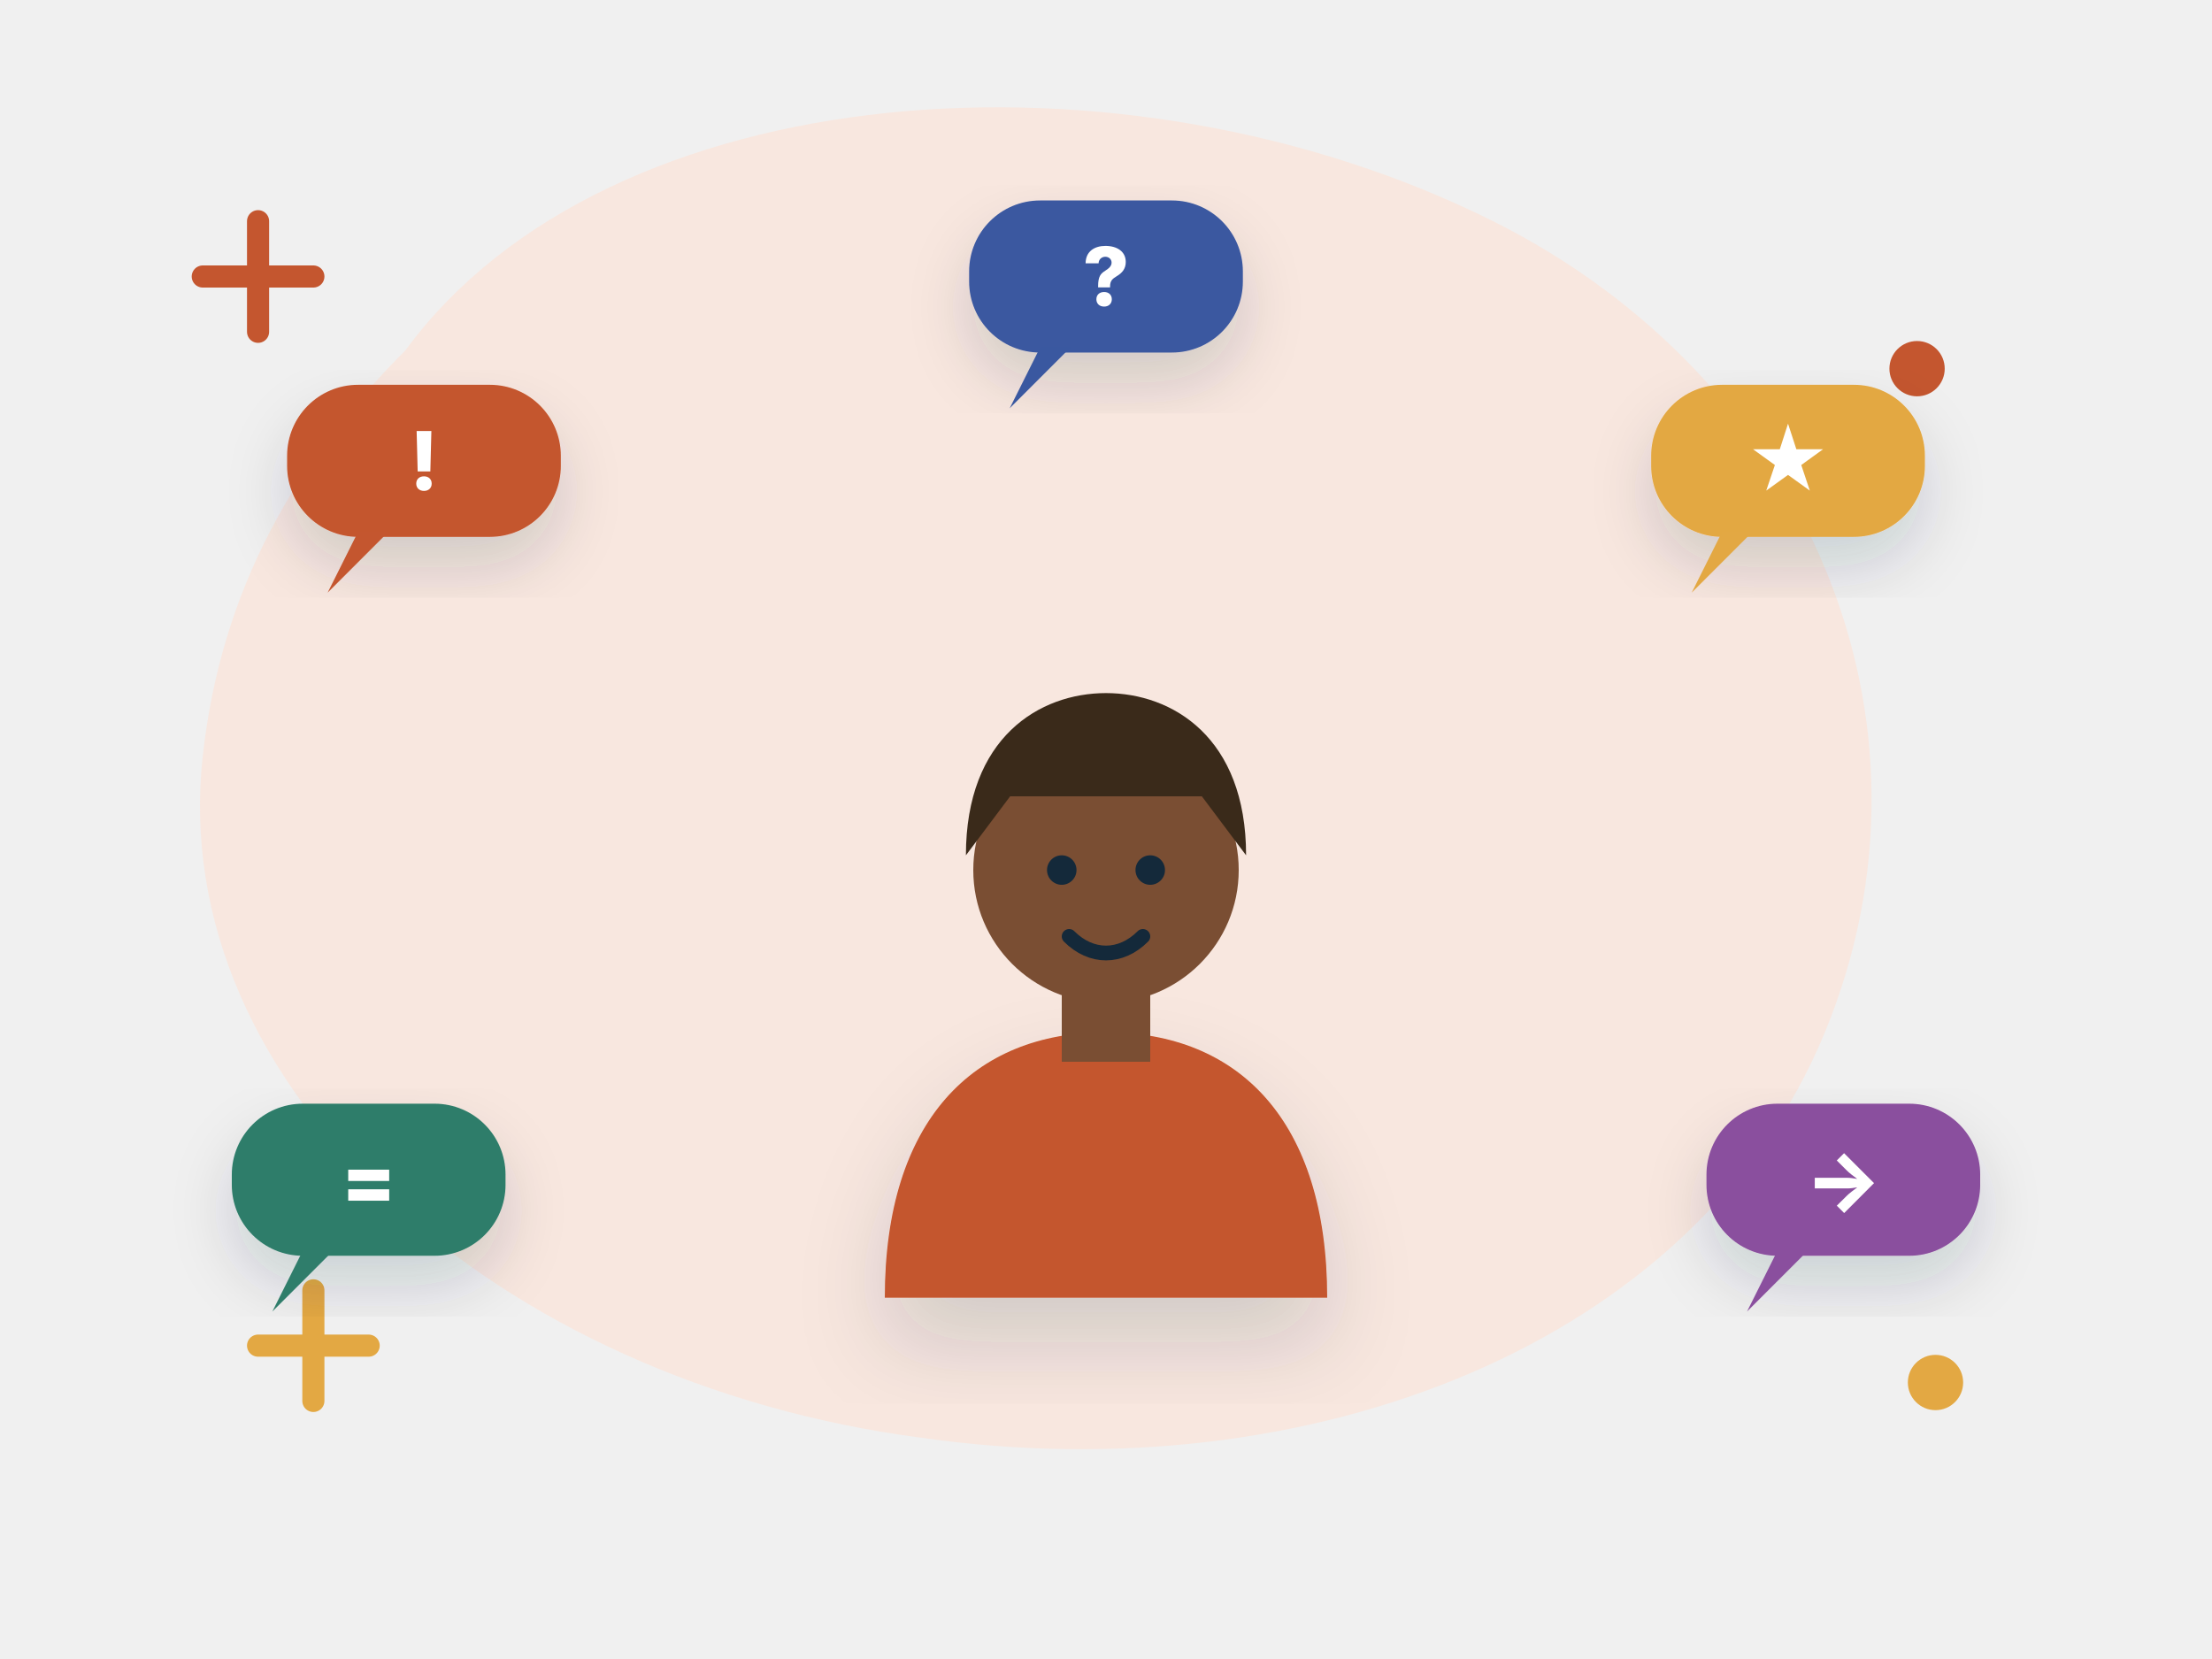
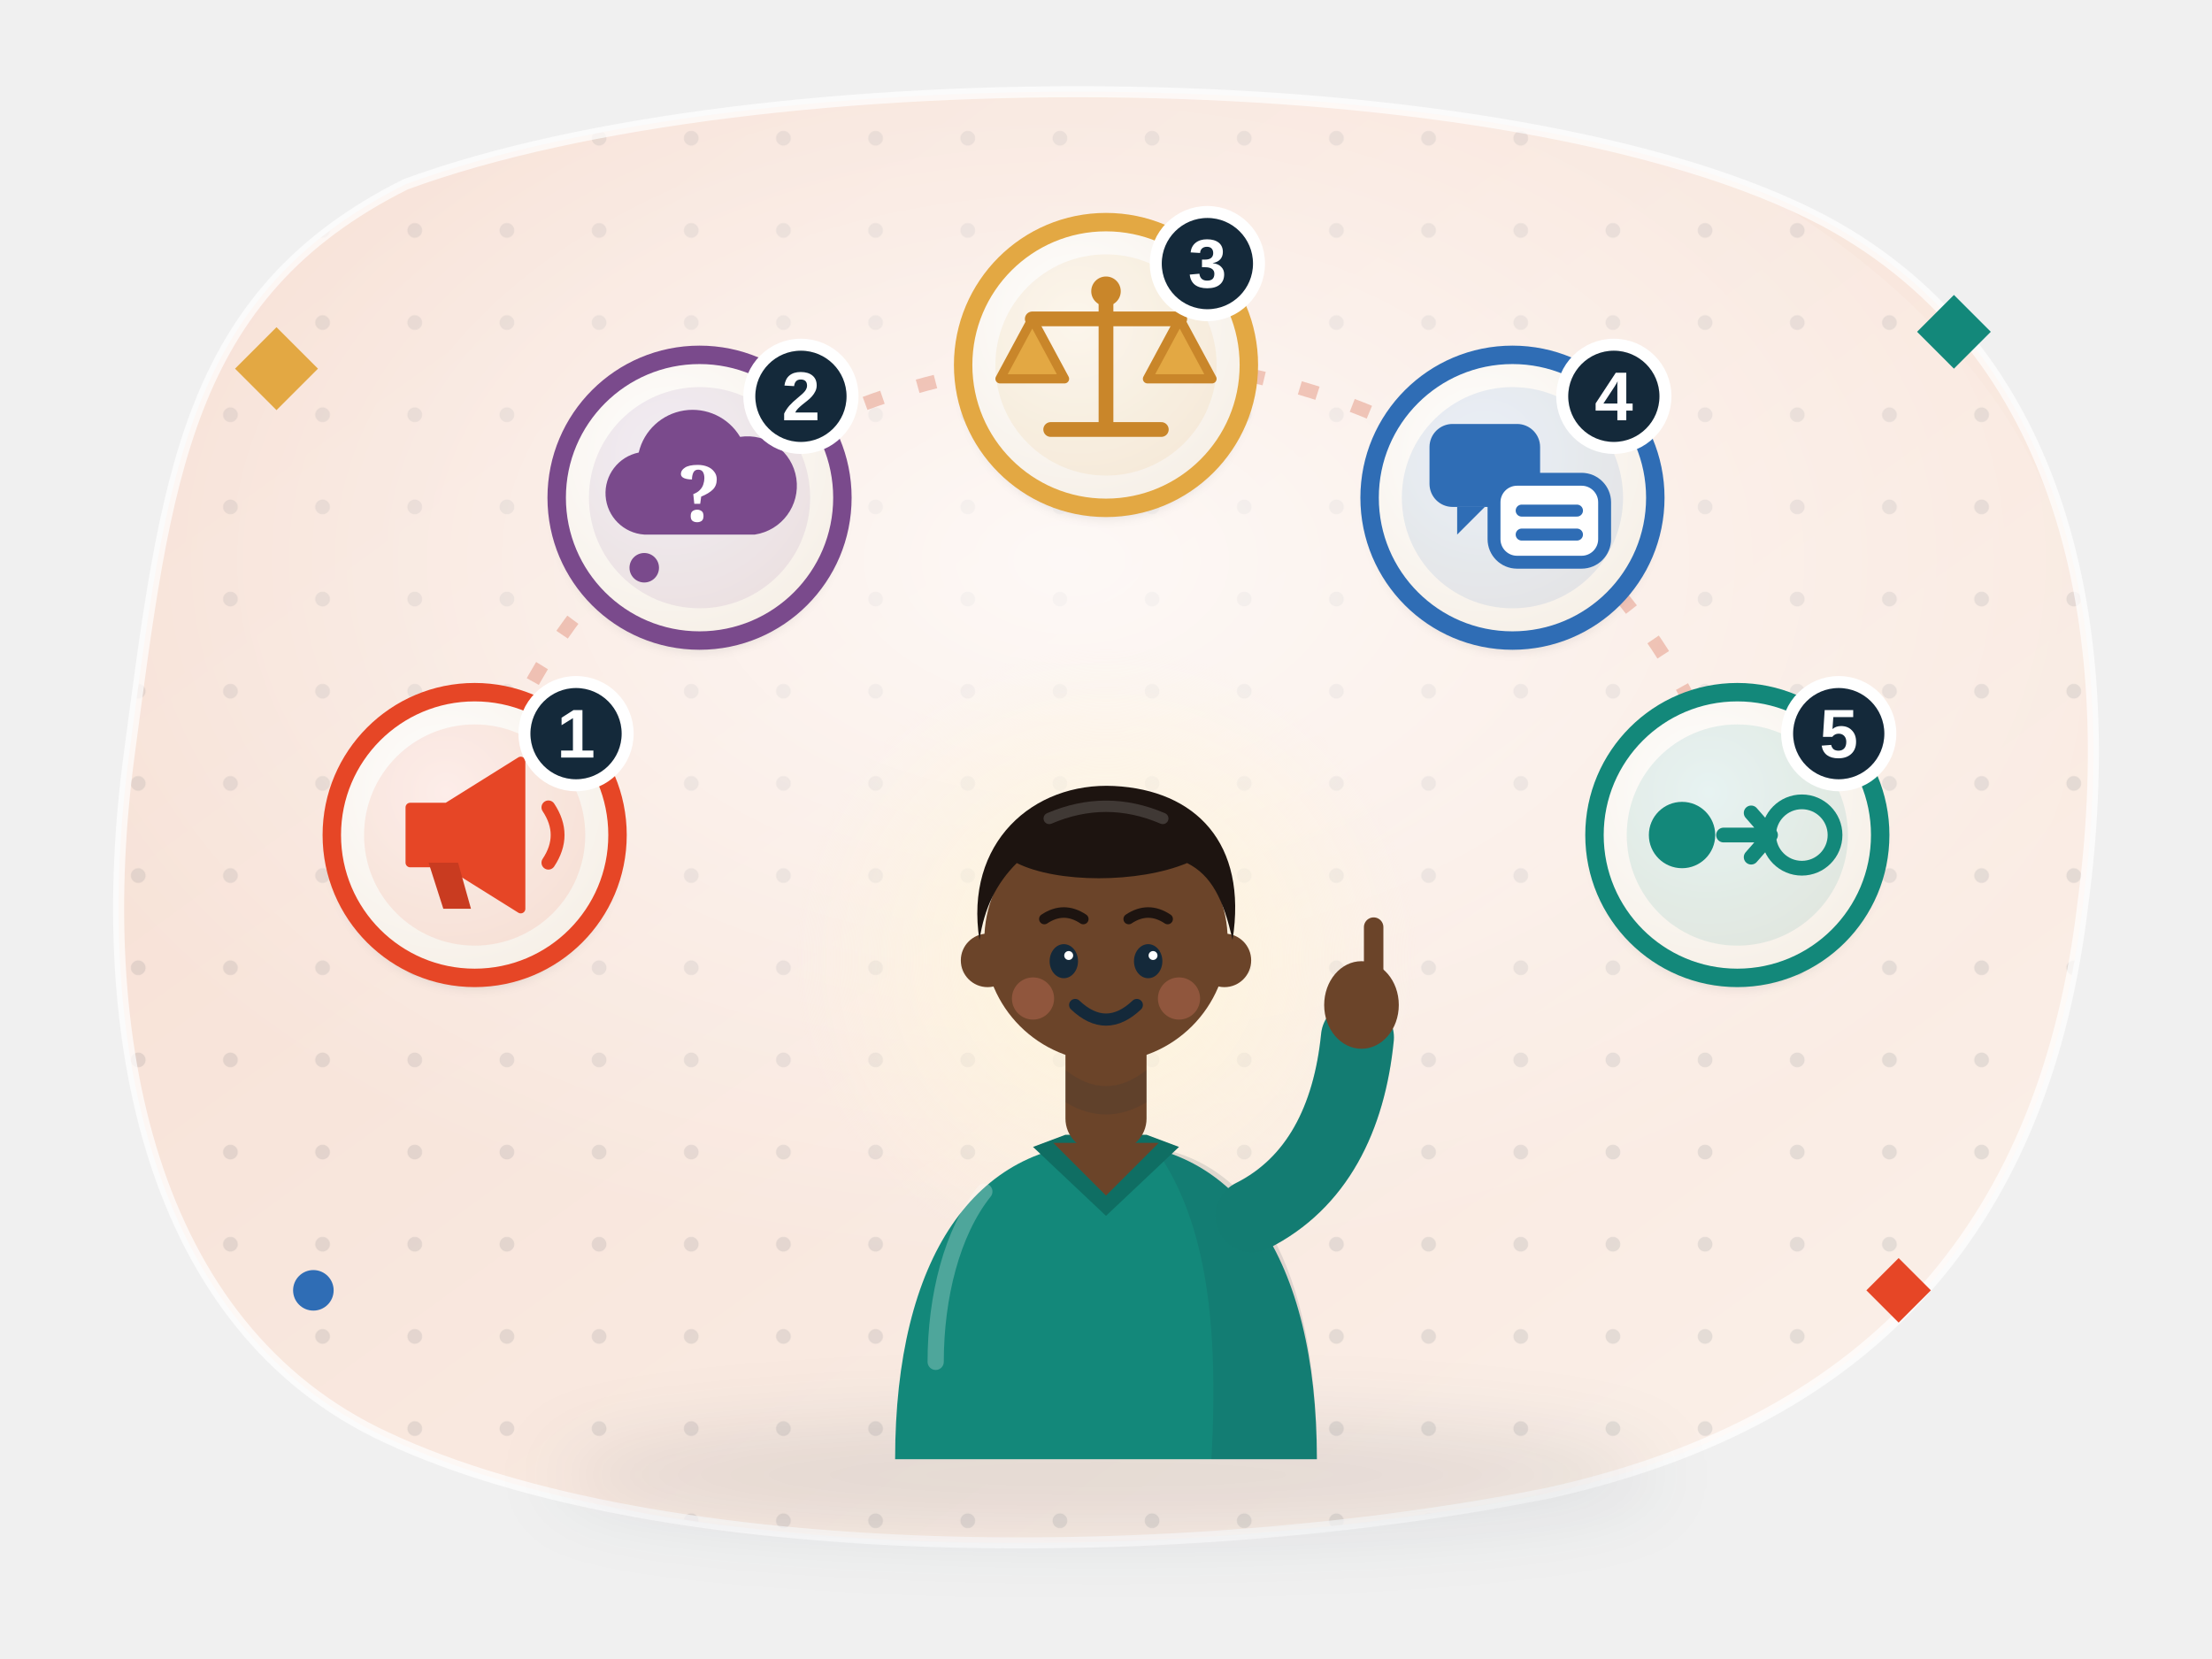
- <svg xmlns="http://www.w3.org/2000/svg" viewBox="0 0 240 180" fill="none" role="img" aria-label="Five function badges around a speaker">
-   <style>.fl{animation:fl 5s ease-in-out infinite;transform-box:fill-box;transform-origin:center}.f2{animation-delay:-1.7s}.f3{animation-delay:-3.3s}
- .tw{animation:tw 2.8s ease-in-out infinite;transform-box:fill-box;transform-origin:center}.t2{animation-delay:-1.4s}.t3{animation-delay:-.7s}
- .sp{animation:sp 9s linear infinite;transform-box:fill-box;transform-origin:center}.pu{animation:pu 2.2s ease-in-out infinite;transform-box:fill-box;transform-origin:center}
- .dr{stroke-dasharray:6 8;animation:dr 1.6s linear infinite}.bl{animation:bl 1.8s steps(1) infinite}.b2{animation-delay:-.6s}.b3{animation-delay:-1.2s}
- .sw{animation:sw 3s ease-in-out infinite;transform-box:fill-box;transform-origin:bottom center}
- .wv{animation:wv 2.7s ease-out infinite;opacity:.8;transform-box:fill-box;transform-origin:left center}.w2{animation-delay:.9s}.w3{animation-delay:1.8s}
- .ri{animation:ri 6s ease-in-out infinite;transform-box:fill-box;transform-origin:center}.r2{animation-delay:-2s}.r3{animation-delay:-4s}
- .eq{animation:eq 1.2s ease-in-out infinite;transform-box:fill-box;transform-origin:bottom}.e2{animation-delay:-.3s}.e3{animation-delay:-.6s}.e4{animation-delay:-.9s}
- .pb{animation:pb 8s linear infinite;transform-box:fill-box;transform-origin:left}
- @keyframes fl{0%,100%{transform:translateY(0)}50%{transform:translateY(-6px)}}@keyframes tw{0%,100%{opacity:.3;transform:scale(.7)}50%{opacity:1;transform:scale(1.05)}}
- @keyframes sp{to{transform:rotate(360deg)}}@keyframes pu{0%,100%{transform:scale(1)}15%{transform:scale(1.12)}30%{transform:scale(1)}}
- @keyframes dr{to{stroke-dashoffset:-28}}@keyframes bl{0%,100%{opacity:1}50%{opacity:.25}}@keyframes sw{50%{transform:rotate(6deg)}}
- @keyframes wv{0%{opacity:0;transform:scale(.6)}25%{opacity:.9}100%{opacity:0;transform:scale(1.4)}}
- @keyframes ri{0%{opacity:0;transform:translateY(8px)}20%,70%{opacity:.85}100%{opacity:0;transform:translateY(-22px)}}
- @keyframes eq{0%,100%{transform:scaleY(.35)}50%{transform:scaleY(1)}}@keyframes pb{from{transform:scaleX(.05)}to{transform:scaleX(1)}}
- @media (prefers-reduced-motion:reduce){*{animation:none!important}}</style>
+ <svg xmlns="http://www.w3.org/2000/svg" viewBox="0 0 240 180" fill="none" role="img" aria-label="A speaker raises a hand under an arc of five numbered function badges: persuade with a megaphone, speculate with a question cloud, evaluate with scales, rephrase with two speech bubbles, and cause and effect with an arrow">
+   <style>
+ .pd3-tw { animation: pd3-tw 3.2s ease-in-out infinite; transform-box: fill-box; transform-origin: center; }
+ @keyframes pd3-tw { 0%, 100% { opacity: .35; transform: scale(.6); } 50% { opacity: 1; transform: scale(1); } }
+ .pd3-fl { animation: pd3-fl 6s ease-in-out infinite; }
+ .pd3-fl2 { animation: pd3-fl 7s ease-in-out -3.5s infinite; }
+ @keyframes pd3-fl { 50% { transform: translateY(-3px); } }
+ .pd3-flow { stroke-dasharray: 3 4; animation: pd3-flow 1.4s linear infinite; }
+ @keyframes pd3-flow { to { stroke-dashoffset: -14; } }
+ 
+ @media (prefers-reduced-motion: reduce) { * { animation: none !important; } }
+ </style>
  <defs>
-     <filter id="s" x="-30%" y="-30%" width="160%" height="170%">
-       <feDropShadow dx="0" dy="6" stdDeviation="6" flood-color="#14293a" flood-opacity=".16" />
+     <linearGradient id="pd3-bg" x1="0" y1="0" x2="1" y2="1">
+       <stop offset="0" stop-color="#f6ddd1" />
+       <stop offset="1" stop-color="#fbf1ea" />
+     </linearGradient>
+     <clipPath id="pd3-clip">
+       <path d="M44 20C82 6 164 6 198 24c26 14 32 44 28 74-4 34-22 56-58 64-40 8-96 8-126-6C16 144 10 112 14 82c4-30 6-50 30-62z" />
+     </clipPath>
+     <pattern id="pd3-dots" width="10" height="10" patternUnits="userSpaceOnUse">
+       <circle cx="5" cy="5" r="0.8" fill="#14293a" fill-opacity="0.09" />
+     </pattern>
+     <radialGradient id="pd3-glow" cx=".5" cy=".42" r=".55">
+       <stop offset="0" stop-color="#fff" stop-opacity=".75" />
+       <stop offset="1" stop-color="#fff" stop-opacity="0" />
+     </radialGradient>
+     <filter id="pd3-sh" x="-25%" y="-25%" width="150%" height="170%">
+       <feDropShadow dx="0" dy="4" stdDeviation="4" flood-color="#14293a" flood-opacity=".16" />
+       <feDropShadow dx="0" dy="1" stdDeviation=".6" flood-color="#14293a" flood-opacity=".12" />
    </filter>
+     <filter id="pd3-sh2" x="-30%" y="-30%" width="160%" height="170%">
+       <feDropShadow dx="0" dy="2" stdDeviation="2" flood-color="#14293a" flood-opacity=".18" />
+     </filter>
+     <filter id="pd3-blur" x="-20%" y="-60%" width="140%" height="220%">
+       <feGaussianBlur stdDeviation="4" />
+     </filter>
+     <linearGradient id="pd3-paper" x1="0" y1="0" x2="0" y2="1">
+       <stop offset="0" stop-color="#fff" />
+       <stop offset="1" stop-color="#fbf7ef" />
+     </linearGradient>
+     <linearGradient id="pd3-shine" x1="0" y1="0" x2="0" y2="1">
+       <stop offset="0" stop-color="#fff" stop-opacity=".55" />
+       <stop offset="1" stop-color="#fff" stop-opacity="0" />
+     </linearGradient>
+     <radialGradient id="pd3-node" cx="0.4" cy="0.35" r="0.7">
+       <stop offset="0" stop-color="#fff" />
+       <stop offset="1" stop-color="#f6efe6" />
+     </radialGradient>
+     <radialGradient id="pd3-halo" cx="0.5" cy="0.5" r="0.5">
+       <stop offset="0" stop-color="#fff6dc" />
+       <stop offset="1" stop-color="#fff6dc00" />
+     </radialGradient>
  </defs>
-   <path transform="scale(1.0 1.0)" d="M44 38c22-30 78-34 118-14 34 17 50 54 36 88-14 34-56 50-98 44C54 150 18 118 22 82c2-18 10-32 22-44z" fill="#f8e7df" />
-   <path class="tw" d="M22 30h12m-6-6v12" stroke="#c4562f" stroke-width="2.4" stroke-linecap="round" />
-   <circle class="tw t2" cx="210" cy="150" r="3" fill="#e3a843" />
-   <circle class="tw" cx="208" cy="40" r="3" fill="#c4562f" />
-   <path class="tw t2" d="M28 146h12m-6-6v12" stroke="#e3a843" stroke-width="2.4" stroke-linecap="round" />
-   <g transform="translate(120 104) scale(0.8)">
-     <path d="M-30 46c0-24 12-36 30-36s30 12 30 36z" fill="#c4562f" filter="url(#s)" />
-     <rect x="-6" y="2" width="12" height="12" fill="#7a4e33" />
-     <circle cx="0" cy="-12" r="18" fill="#7a4e33" />
-     <path d="M-19-14c0-16 10-22 19-22s19 6 19 22l-6-8h-26z" fill="#3a2a1a" />
-     <circle cx="-6" cy="-12" r="2" fill="#14293a" />
-     <circle cx="6" cy="-12" r="2" fill="#14293a" />
-     <path d="M-5-3c3 3 7 3 10 0" stroke="#14293a" stroke-width="2" fill="none" stroke-linecap="round" />
+   <path d="M44 20C82 6 164 6 198 24c26 14 32 44 28 74-4 34-22 56-58 64-40 8-96 8-126-6C16 144 10 112 14 82c4-30 6-50 30-62z" fill="url(#pd3-bg)" />
+   <g clip-path="url(#pd3-clip)">
+     <rect width="240" height="180" fill="url(#pd3-dots)" />
+     <ellipse cx="116" cy="72" rx="110" ry="70" fill="url(#pd3-glow)" />
  </g>
-   <g class="fl">
-     <g transform="translate(46 50) scale(0.55)">
-       <rect x="-27.0" y="-15.0" width="54" height="30" rx="14" fill="#c4562f" filter="url(#s)" />
-       <path d="M-13.0 14.0l-6 12 12-12z" fill="#c4562f" />
-       <text x="0" y="5.76" font-family="Inter,Arial,sans-serif" font-size="16" font-weight="800" fill="#fff" text-anchor="middle">!</text>
+   <path d="M44 20C82 6 164 6 198 24c26 14 32 44 28 74-4 34-22 56-58 64-40 8-96 8-126-6C16 144 10 112 14 82c4-30 6-50 30-62z" fill="none" stroke="#fff" stroke-opacity=".7" stroke-width="1.2" />
+   <ellipse cx="120" cy="160" rx="60" ry="6" fill="#14293a" opacity=".1" filter="url(#pd3-blur)" />
+   <path d="M51.4 90.7A70 64.4 0 0 1 188.6 90.7" stroke="#d4583a" stroke-opacity=".3" stroke-width="1.5" stroke-dasharray="2 4" fill="none" />
+   <circle cx="120" cy="104" r="34" fill="url(#pd3-halo)" />
+   <g transform="translate(120 102) scale(.88)">
+     <path d="M-26 64C-26 39-16 25 0 25C16 25 26 39 26 64z" fill="#13887a" />
+     <path d="M6 25.6C18 27.5 26 40 26 64H13C14 46 12 34 6 25.6z" fill="#14293a" opacity=".12" />
+     <path d="M-15 31C-19 36-21 44-21 52" stroke="#fff" stroke-opacity=".25" stroke-width="2" stroke-linecap="round" fill="none" />
+     <path d="M-9 25.5L0 34L9 25.5L5 24H-5z" fill="#0f6e63" />
+     <rect x="-5" y="9" width="10" height="17" rx="4" fill="#6b4429" />
+     <path d="M-6.5 25L0 31.5L6.5 25z" fill="#6b4429" />
+     <path d="M-5 16q5 4 10 0v4q-5 3-10 0z" fill="#14293a" opacity=".12" />
+     <circle cx="-14.6" cy="2.5" r="3.3" fill="#6b4429" />
+     <circle cx="14.6" cy="2.5" r="3.3" fill="#6b4429" />
+     <circle r="15" fill="#6b4429" />
+     <path d="M-15.6 0C-17.5-12-9-19.5 1-19C11-18.5 17.5-12 15.6 0C14.5-5 13-8 10-9.5C4-7-6-7-11-9.5C-13.5-7-15-4-15.6 0z" fill="#1d1410" />
+     <path d="M-7-15q7-3 14 0" stroke="#fff" stroke-opacity=".16" stroke-width="1.4" fill="none" stroke-linecap="round" />
+     <g>
+       <ellipse cx="-5.2" cy="2.6" rx="1.75" ry="2.1" fill="#14293a" />
+       <ellipse cx="5.2" cy="2.6" rx="1.75" ry="2.1" fill="#14293a" />
+       <circle cx="-4.6" cy="1.9" r=".55" fill="#fff" />
+       <circle cx="5.8" cy="1.9" r=".55" fill="#fff" />
    </g>
+     <path d="M-7.6-2.6q2.4-1.6 4.8 0M2.8-2.6q2.4-1.6 4.8 0" stroke="#1d1410" stroke-width="1.3" fill="none" stroke-linecap="round" />
+     <circle cx="-9" cy="7.2" r="2.6" fill="#e8806b" opacity=".3" />
+     <circle cx="9" cy="7.2" r="2.6" fill="#e8806b" opacity=".3" />
+     <path d="M-3.8 8q3.8 3.6 7.6 0" stroke="#14293a" stroke-width="1.5" fill="none" stroke-linecap="round" />
+     <path d="M18 34C26 30 30 22 31 12" stroke="#13887a" stroke-width="9" stroke-linecap="round" fill="none" />
+     <path d="M18 34C26 30 30 22 31 12" stroke="#14293a" stroke-opacity=".12" stroke-width="9" stroke-linecap="round" fill="none" />
+     <ellipse cx="31.5" cy="8" rx="4.6" ry="5.4" fill="#6b4429" />
+     <path d="M33 4.4v-6" stroke="#6b4429" stroke-width="2.4" stroke-linecap="round" />
  </g>
-   <g class="fl f2">
-     <g transform="translate(120 30) scale(0.55)">
-       <rect x="-27.0" y="-15.0" width="54" height="30" rx="14" fill="#3a58a0" filter="url(#s)" />
-       <path d="M-13.0 14.0l-6 12 12-12z" fill="#3a58a0" />
-       <text x="0" y="5.76" font-family="Inter,Arial,sans-serif" font-size="16" font-weight="800" fill="#fff" text-anchor="middle">?</text>
-     </g>
+   <g transform="translate(51.5 90.6)">
+     <circle r="15.5" fill="url(#pd3-node)" filter="url(#pd3-sh)" />
+     <circle r="15.5" stroke="#e64626" stroke-width="2" />
+     <circle r="12" fill="#e64626" fill-opacity=".1" />
+     <path d="M-7-3h4l8-5v16l-8-5h-4z" fill="#e64626" stroke="#e64626" stroke-width="1" stroke-linejoin="round" />
+     <path d="M-5 3l1.6 5h3l-1.4-5" fill="#c93b20" />
+     <path d="M8-3q2 3 0 6" stroke="#e64626" stroke-width="1.5" stroke-linecap="round" fill="none" />
+     <circle cx="11" cy="-11" r="5.6" fill="#14293a" stroke="#fff" stroke-width="1.3" />
+     <text x="11" y="-8.4" text-anchor="middle" font-family="'Helvetica Neue', Arial, sans-serif" font-size="7.5" font-weight="900" fill="#fff">1</text>
  </g>
-   <g class="fl f3">
-     <g transform="translate(194 50) scale(0.55)">
-       <rect x="-27.0" y="-15.0" width="54" height="30" rx="14" fill="#e3a843" filter="url(#s)" />
-       <path d="M-13.0 14.0l-6 12 12-12z" fill="#e3a843" />
-       <text x="0" y="5.76" font-family="Inter,Arial,sans-serif" font-size="16" font-weight="800" fill="#fff" text-anchor="middle">★</text>
-     </g>
+   <g transform="translate(75.9 54.0)">
+     <circle r="15.5" fill="url(#pd3-node)" filter="url(#pd3-sh)" />
+     <circle r="15.5" stroke="#7a4a8c" stroke-width="2" />
+     <circle r="12" fill="#7a4a8c" fill-opacity=".1" />
+     <path d="M-6 4a4.5 4.5 0 0 1-.6-8.9A6 6 0 0 1 4.4-6.6 4.5 4.5 0 0 1 6 4z" fill="#7a4a8c" />
+     <circle cx="-6" cy="7.6" r="1.6" fill="#7a4a8c" />
+     <text x="0" y="2.6" text-anchor="middle" font-family="Georgia, serif" font-size="8.5" font-weight="900" fill="#fff">?</text>
+     <circle cx="11" cy="-11" r="5.6" fill="#14293a" stroke="#fff" stroke-width="1.3" />
+     <text x="11" y="-8.4" text-anchor="middle" font-family="'Helvetica Neue', Arial, sans-serif" font-size="7.5" font-weight="900" fill="#fff">2</text>
  </g>
-   <g class="fl f2">
-     <g transform="translate(40 128) scale(0.55)">
-       <rect x="-27.0" y="-15.0" width="54" height="30" rx="14" fill="#2f7d6b" filter="url(#s)" />
-       <path d="M-13.0 14.0l-6 12 12-12z" fill="#2f7d6b" />
-       <text x="0" y="5.76" font-family="Inter,Arial,sans-serif" font-size="16" font-weight="800" fill="#fff" text-anchor="middle">=</text>
-     </g>
+   <g transform="translate(120.0 39.6)">
+     <circle r="15.5" fill="url(#pd3-node)" filter="url(#pd3-sh)" />
+     <circle r="15.5" stroke="#e3a843" stroke-width="2" />
+     <circle r="12" fill="#e3a843" fill-opacity=".1" />
+     <path d="M0-8v15M-6 7h12M-8-5h16" stroke="#c9862a" stroke-width="1.6" stroke-linecap="round" />
+     <path d="M-8-5l-3.5 6.5h7zM8-5l-3.5 6.5h7z" fill="#e3a843" stroke="#c9862a" stroke-width="1" stroke-linejoin="round" />
+     <circle cy="-8" r="1.6" fill="#c9862a" />
+     <circle cx="11" cy="-11" r="5.6" fill="#14293a" stroke="#fff" stroke-width="1.3" />
+     <text x="11" y="-8.4" text-anchor="middle" font-family="'Helvetica Neue', Arial, sans-serif" font-size="7.5" font-weight="900" fill="#fff">3</text>
  </g>
-   <g class="fl">
-     <g transform="translate(200 128) scale(0.55)">
-       <rect x="-27.0" y="-15.0" width="54" height="30" rx="14" fill="#8a4f9e" filter="url(#s)" />
-       <path d="M-13.0 14.0l-6 12 12-12z" fill="#8a4f9e" />
-       <text x="0" y="5.76" font-family="Inter,Arial,sans-serif" font-size="16" font-weight="800" fill="#fff" text-anchor="middle">→</text>
-     </g>
+   <g transform="translate(164.1 54.0)">
+     <circle r="15.5" fill="url(#pd3-node)" filter="url(#pd3-sh)" />
+     <circle r="15.5" stroke="#2f6db5" stroke-width="2" />
+     <circle r="12" fill="#2f6db5" fill-opacity=".1" />
+     <rect x="-9" y="-8" width="12" height="9" rx="2.5" fill="#2f6db5" />
+     <path d="M-6 1v3l3-3" fill="#2f6db5" />
+     <rect x="-2" y="-2" width="12" height="9" rx="2.5" fill="#fff" stroke="#2f6db5" stroke-width="1.4" />
+     <path d="M1 1.4h6M1 4h6" stroke="#2f6db5" stroke-width="1.3" stroke-linecap="round" />
+     <circle cx="11" cy="-11" r="5.6" fill="#14293a" stroke="#fff" stroke-width="1.3" />
+     <text x="11" y="-8.4" text-anchor="middle" font-family="'Helvetica Neue', Arial, sans-serif" font-size="7.5" font-weight="900" fill="#fff">4</text>
  </g>
+   <g transform="translate(188.5 90.6)">
+     <circle r="15.5" fill="url(#pd3-node)" filter="url(#pd3-sh)" />
+     <circle r="15.5" stroke="#13887a" stroke-width="2" />
+     <circle r="12" fill="#13887a" fill-opacity=".1" />
+     <circle cx="-6" cy="0" r="3.6" fill="#13887a" />
+     <circle cx="7" cy="0" r="3.6" fill="none" stroke="#13887a" stroke-width="1.6" />
+     <path d="M-1.5 0h4.5M1.5-2.4L3.6 0 1.5 2.4" stroke="#13887a" stroke-width="1.6" stroke-linecap="round" stroke-linejoin="round" fill="none" />
+     <circle cx="11" cy="-11" r="5.6" fill="#14293a" stroke="#fff" stroke-width="1.3" />
+     <text x="11" y="-8.4" text-anchor="middle" font-family="'Helvetica Neue', Arial, sans-serif" font-size="7.5" font-weight="900" fill="#fff">5</text>
+   </g>
+   <path class="pd3-tw" d="M30 35.5C30.81 36.31 30.81 36.31 34.5 40C30.81 43.69 30.81 43.69 30 44.5C29.19 43.69 29.19 43.69 25.5 40C29.19 36.31 29.19 36.31 30 35.5z" fill="#e3a843" />
+   <path class="pd3-tw" style="animation-delay:-1.2s" d="M212 32C212.72 32.72 212.72 32.72 216 36C212.72 39.28 212.72 39.28 212 40C211.28 39.28 211.28 39.28 208 36C211.28 32.72 211.28 32.72 212 32z" fill="#13887a" />
+   <path class="pd3-tw" style="animation-delay:-2.1s" d="M206 136.5C206.63 137.13 206.63 137.13 209.5 140C206.63 142.87 206.63 142.87 206 143.5C205.37 142.87 205.37 142.87 202.5 140C205.37 137.13 205.37 137.13 206 136.5z" fill="#e64626" />
+   <circle class="pd3-tw" style="animation-delay:-0.6s" cx="34" cy="140" r="2.2" fill="#2f6db5" />
</svg>
